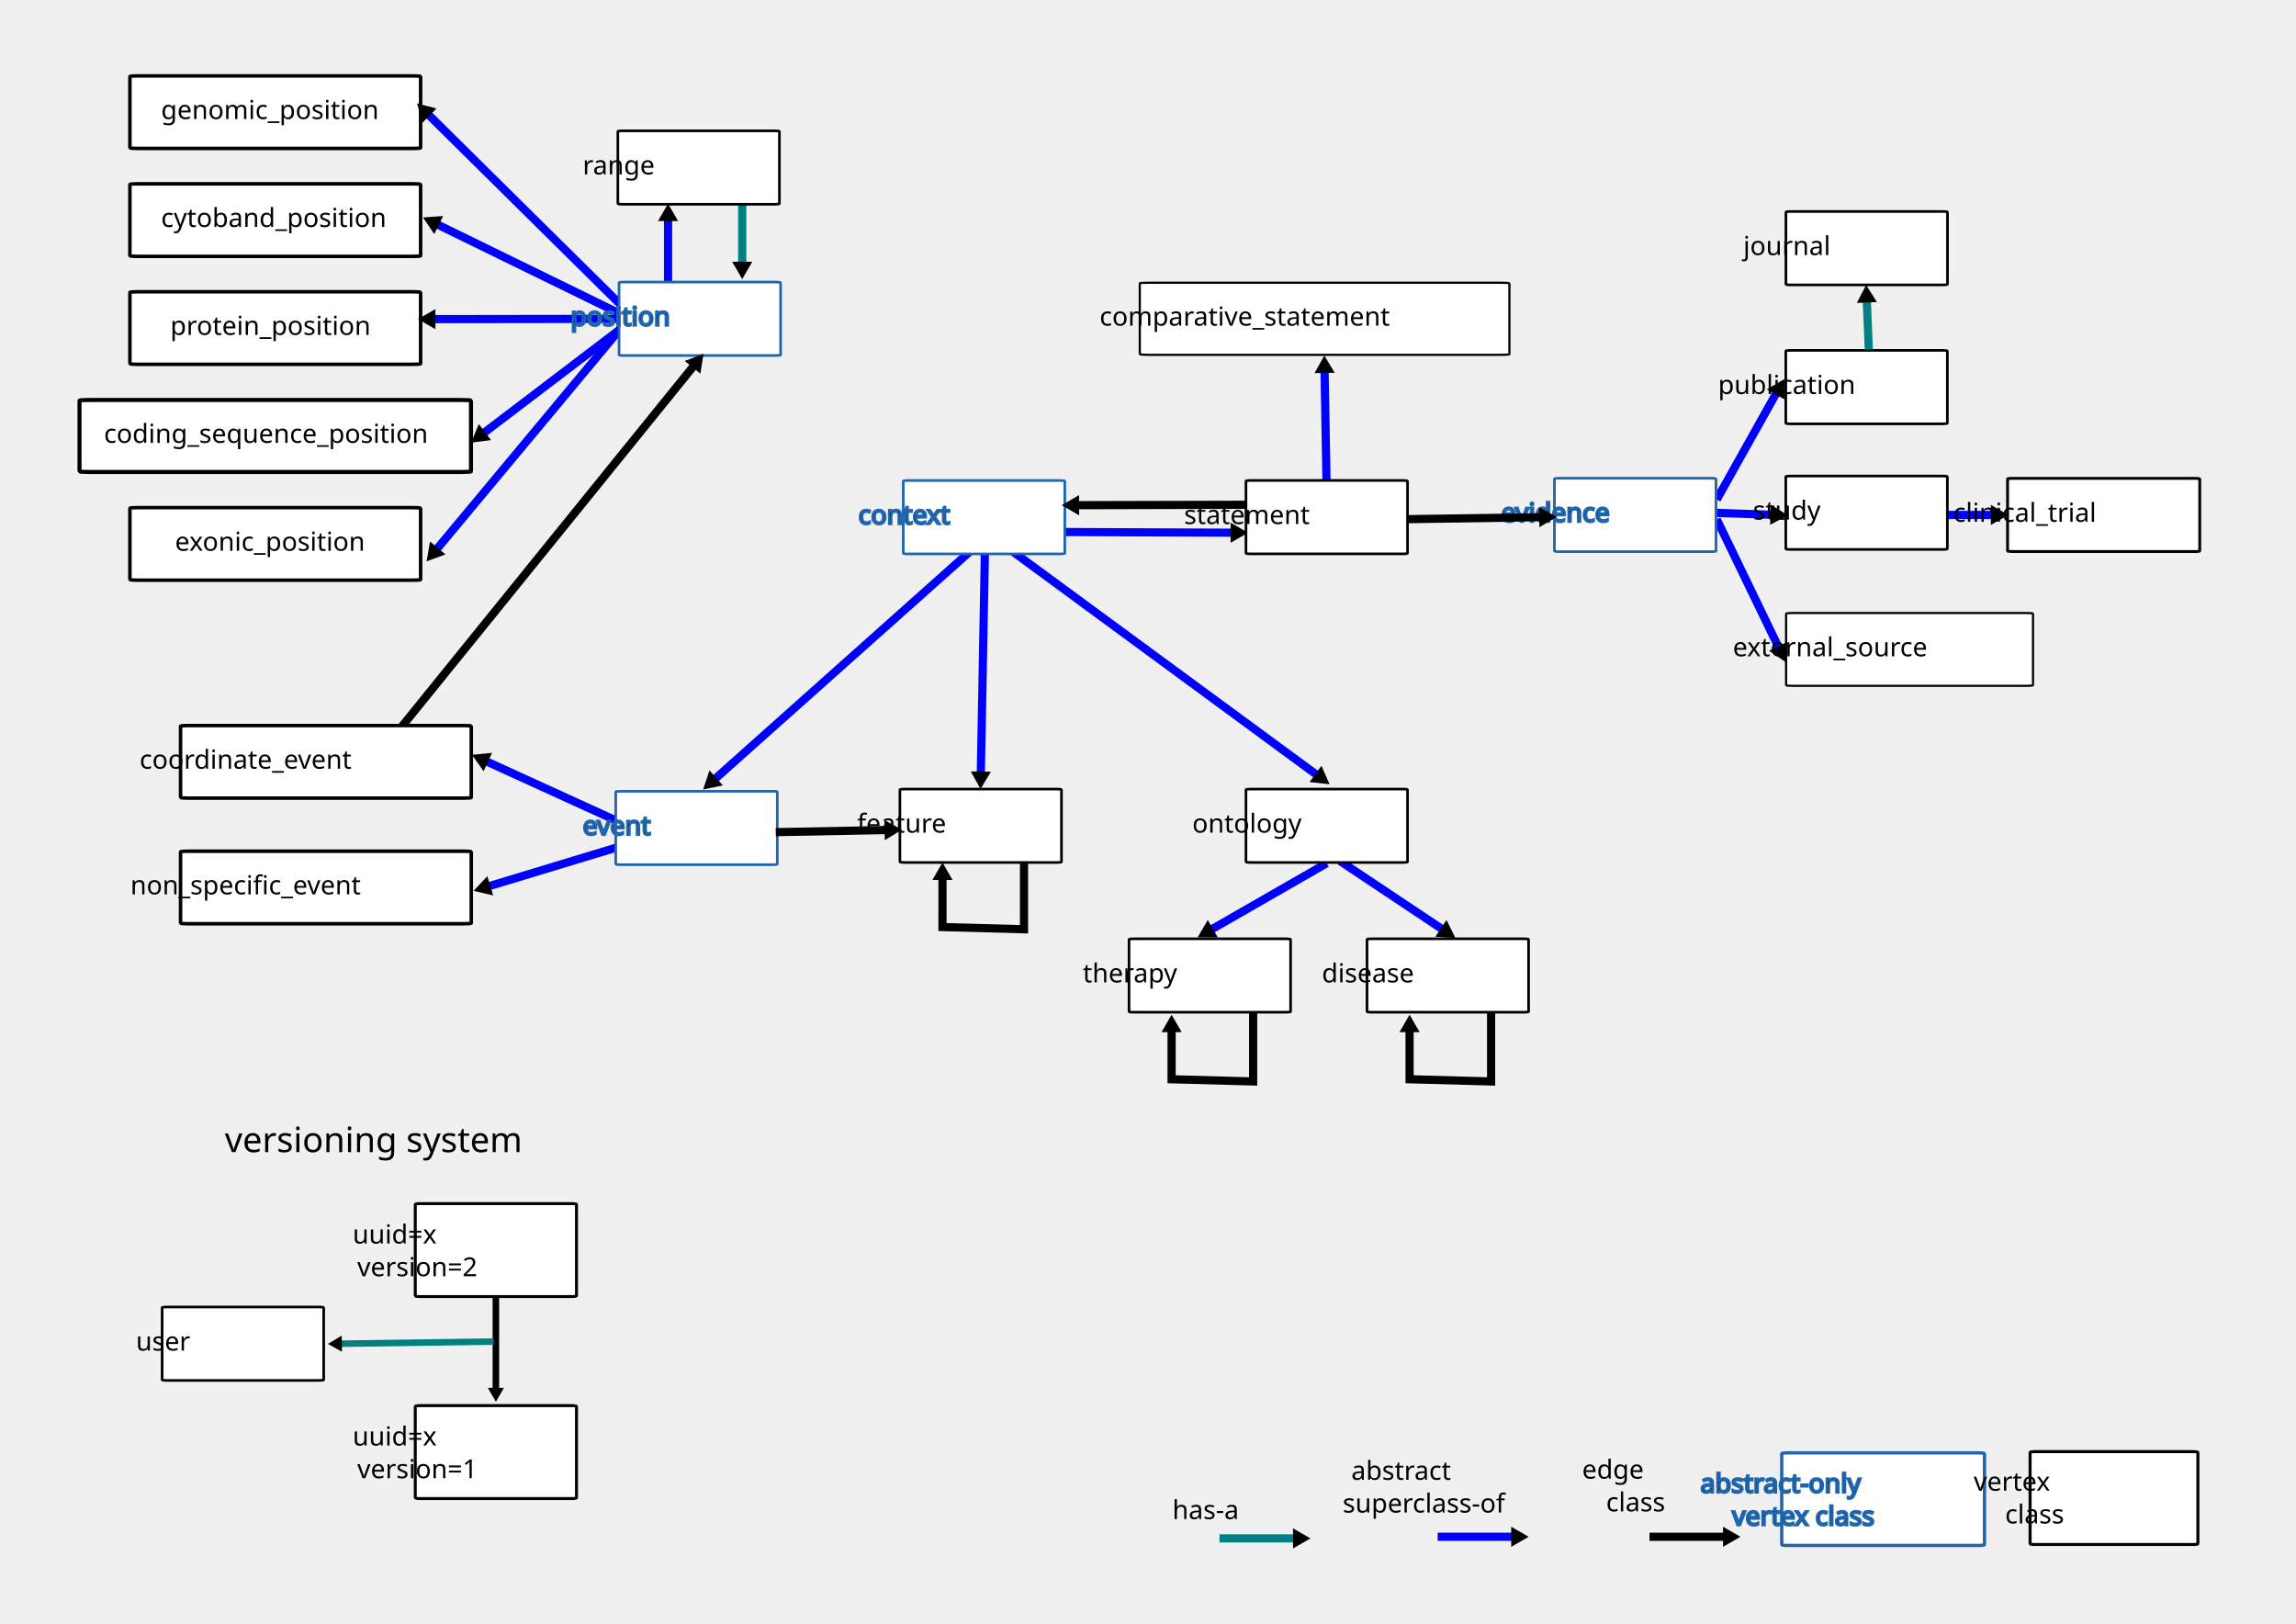
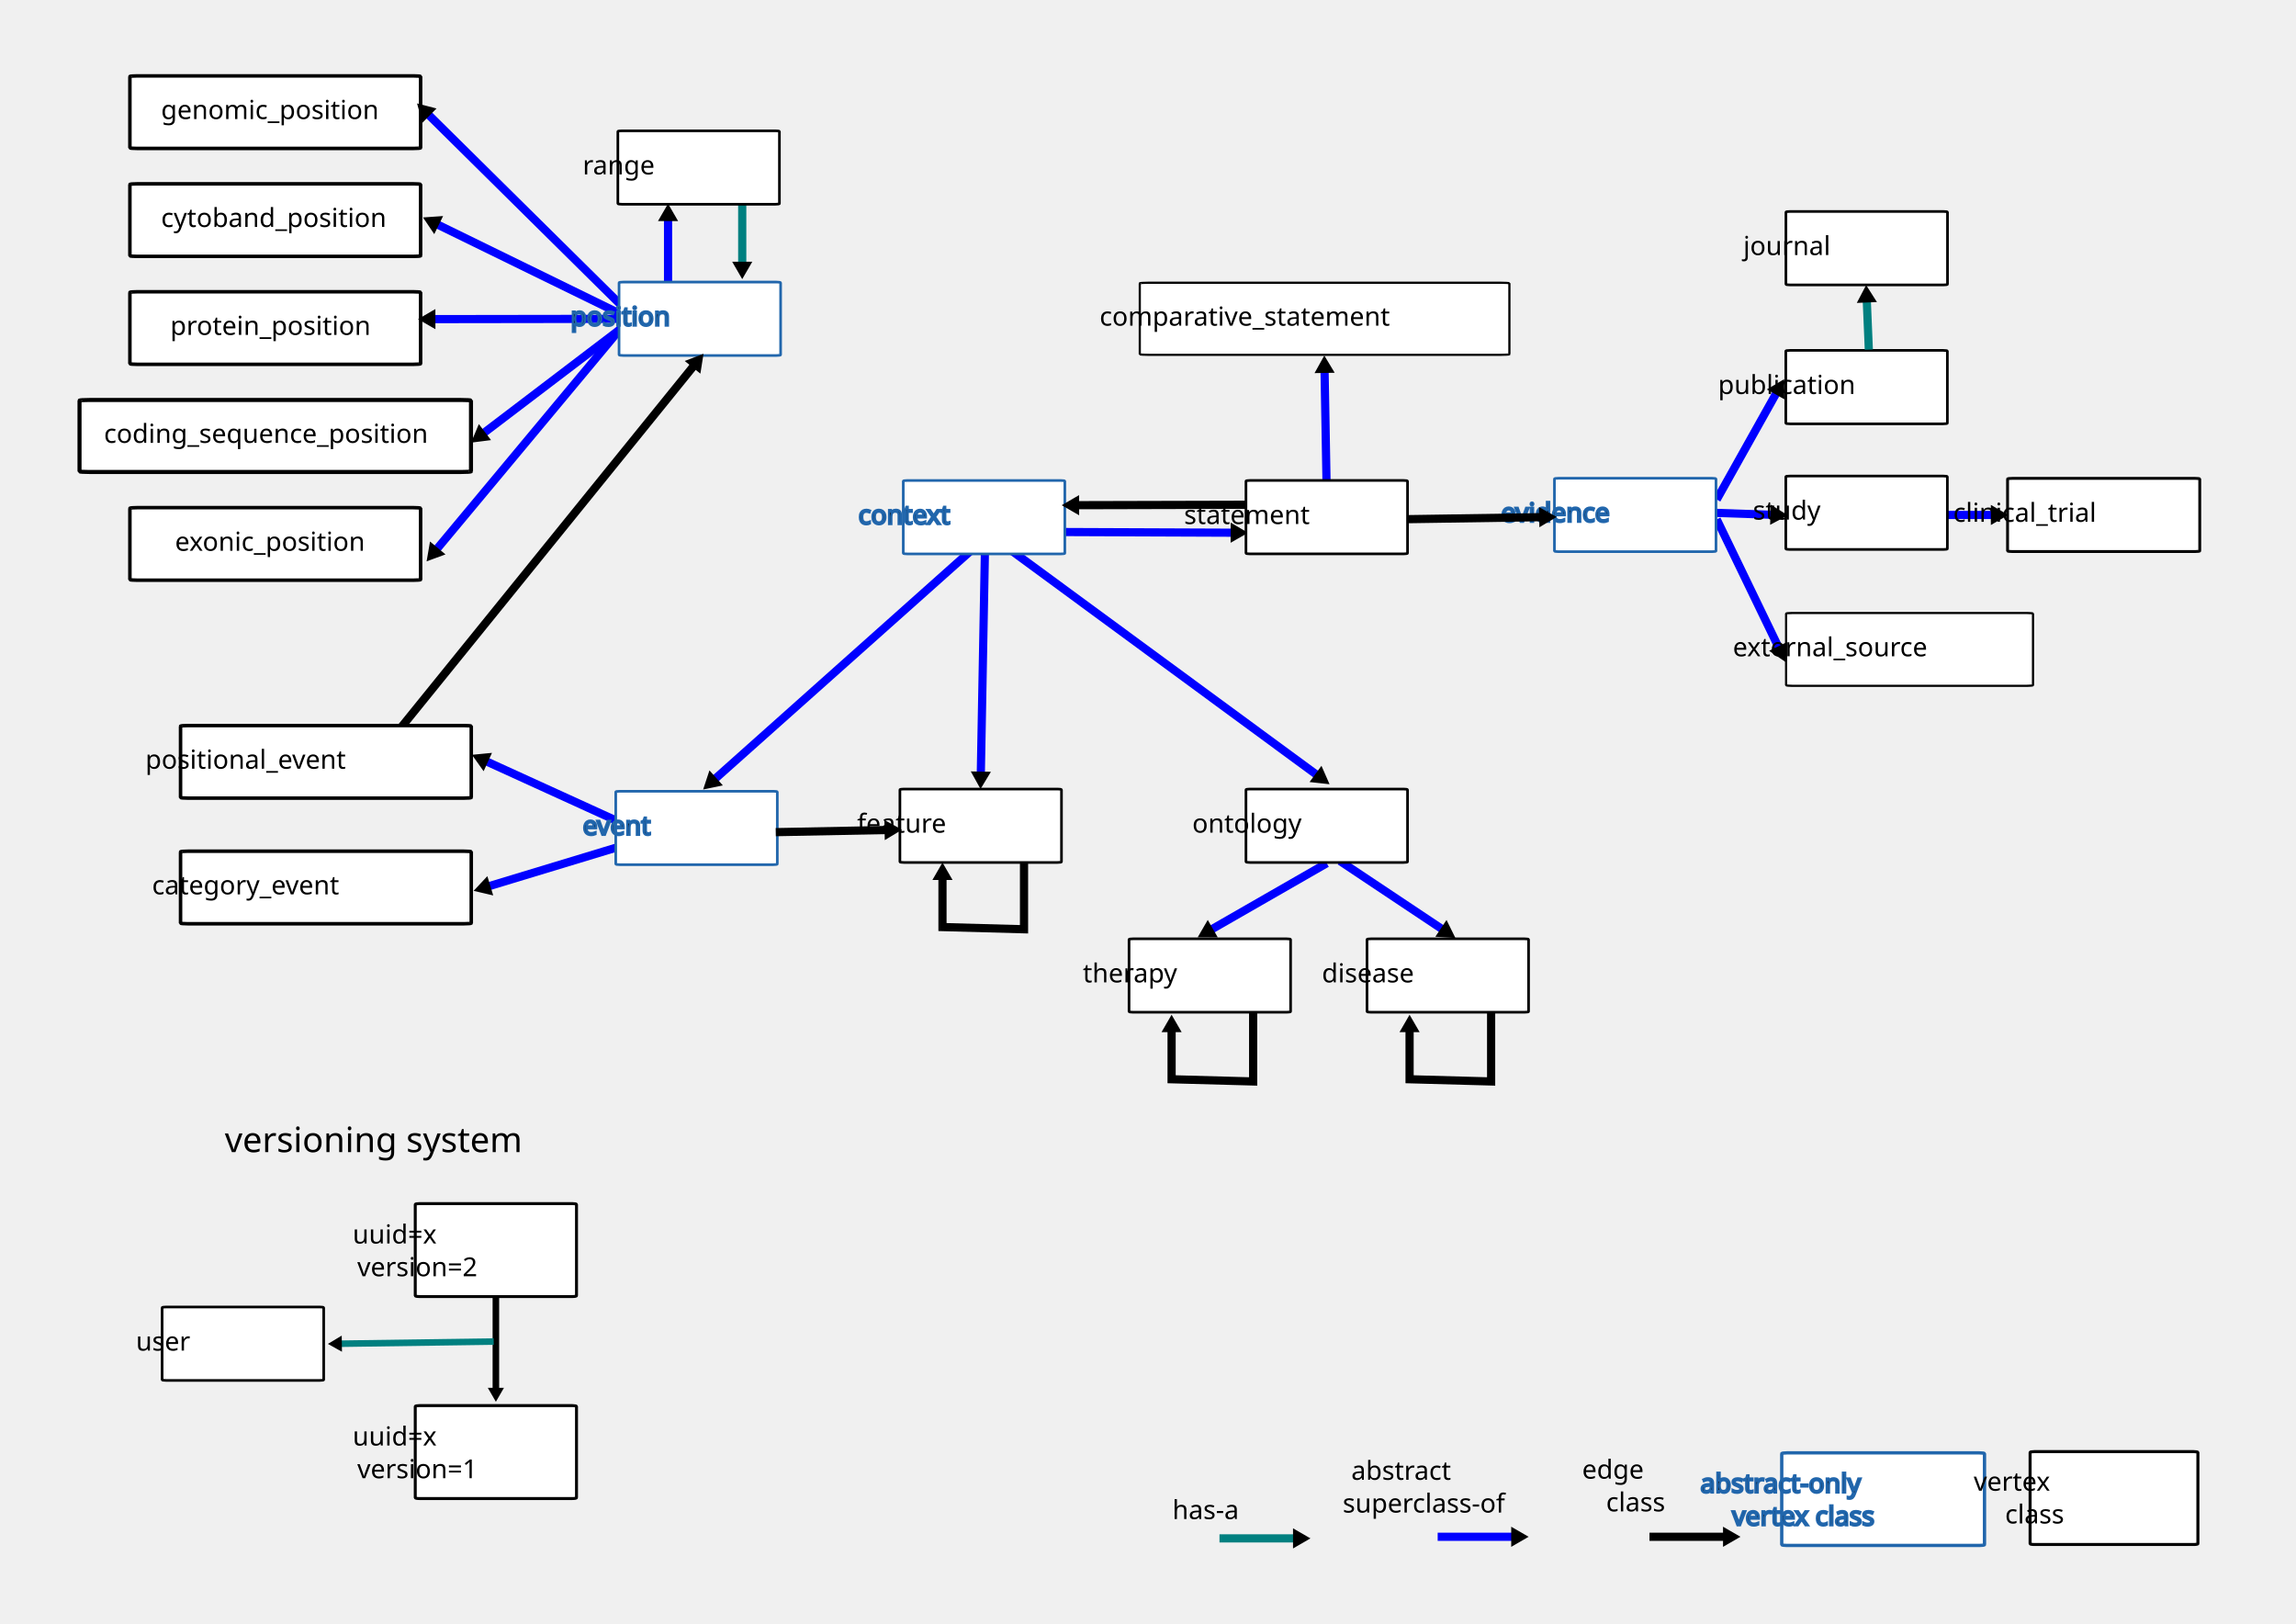
<svg xmlns="http://www.w3.org/2000/svg" width="1052.362" height="744.094" id="svg2" version="1.1">
  <defs id="defs4">
    <marker orient="auto" refY="0.0" refX="0.0" id="TriangleOutS" style="overflow:visible">
      <path id="path3941" d="M 5.77,0.0 L -2.88,5.0 L -2.88,-5.0 L 5.77,0.0 z " style="fill-rule:evenodd;stroke:#000000;stroke-width:1.0pt;marker-start:none" transform="scale(0.2)" />
    </marker>
    <marker orient="auto" refY="0.0" refX="0.0" id="SemiCircleIn" style="overflow:visible">
      <path id="path3971" d="M -0.375,-0.046 C -0.375,2.714 1.865,4.954 4.625,4.954 L 4.625,-5.046 C 1.865,-5.046 -0.375,-2.806 -0.375,-0.046 z " style="fill-rule:evenodd;stroke:#000000;stroke-width:1.0pt;marker-start:none;marker-end:none" transform="scale(0.6)" />
    </marker>
    <marker orient="auto" refY="0.0" refX="0.0" id="TriangleOutM" style="overflow:visible">
      <path id="path3938" d="M 5.77,0.0 L -2.88,5.0 L -2.88,-5.0 L 5.77,0.0 z " style="fill-rule:evenodd;stroke:#000000;stroke-width:1.0pt;marker-start:none" transform="scale(0.4)" />
    </marker>
    <marker orient="auto" refY="0.0" refX="0.0" id="Arrow1Mend" style="overflow:visible;">
      <path id="path3801" d="M 0.0,0.0 L 5.0,-5.0 L -12.5,0.0 L 5.0,5.0 L 0.0,0.0 z " style="fill-rule:evenodd;stroke:#000000;stroke-width:1.0pt;marker-start:none;" transform="scale(0.4) rotate(180) translate(10,0)" />
    </marker>
    <marker orient="auto" refY="0.0" refX="0.0" id="Arrow1Send" style="overflow:visible;">
      <path id="path3807" d="M 0.0,0.0 L 5.0,-5.0 L -12.5,0.0 L 5.0,5.0 L 0.0,0.0 z " style="fill-rule:evenodd;stroke:#000000;stroke-width:1.0pt;marker-start:none;" transform="scale(0.2) rotate(180) translate(6,0)" />
    </marker>
    <marker orient="auto" refY="0.0" refX="0.0" id="Arrow1Lend" style="overflow:visible;">
      <path id="path3795" d="M 0.0,0.0 L 5.0,-5.0 L -12.5,0.0 L 5.0,5.0 L 0.0,0.0 z " style="fill-rule:evenodd;stroke:#000000;stroke-width:1.0pt;marker-start:none;" transform="scale(0.8) rotate(180) translate(12.5,0)" />
    </marker>
    <marker orient="auto" refY="0" refX="0" id="TriangleOutS-6" style="overflow:visible">
      <path id="path3941-4" d="M 5.77,0 -2.88,5 -2.88,-5 5.77,0 z" style="fill-rule:evenodd;stroke:#000000;stroke-width:1pt;marker-start:none" transform="scale(0.2,0.2)" />
    </marker>
    <marker orient="auto" refY="0" refX="0" id="TriangleOutS-6-0" style="overflow:visible">
      <path id="path3941-4-9" d="M 5.77,0 -2.88,5 -2.88,-5 5.77,0 z" style="fill-rule:evenodd;stroke:#000000;stroke-width:1pt;marker-start:none" transform="scale(0.2,0.2)" />
    </marker>
    <marker orient="auto" refY="0" refX="0" id="TriangleOutS-6-4" style="overflow:visible">
      <path id="path3941-4-2" d="M 5.77,0 -2.88,5 -2.88,-5 5.77,0 z" style="fill-rule:evenodd;stroke:#000000;stroke-width:1pt;marker-start:none" transform="scale(0.2,0.2)" />
    </marker>
    <marker orient="auto" refY="0" refX="0" id="TriangleOutS-5" style="overflow:visible">
      <path id="path3941-9" d="M 5.77,0 -2.88,5 -2.88,-5 5.77,0 z" style="fill-rule:evenodd;stroke:#000000;stroke-width:1pt;marker-start:none" transform="scale(0.2,0.2)" />
    </marker>
    <marker orient="auto" refY="0" refX="0" id="marker9610" style="overflow:visible">
      <path id="path9612" d="M 5.77,0 -2.88,5 -2.88,-5 5.77,0 z" style="fill-rule:evenodd;stroke:#000000;stroke-width:1pt;marker-start:none" transform="scale(0.2,0.2)" />
    </marker>
    <marker orient="auto" refY="0" refX="0" id="TriangleOutS-1" style="overflow:visible">
      <path id="path3941-3" d="M 5.77,0 -2.88,5 -2.88,-5 5.77,0 z" style="fill-rule:evenodd;stroke:#000000;stroke-width:1pt;marker-start:none" transform="scale(0.2,0.2)" />
    </marker>
  </defs>
  <g id="layer1" transform="translate(0,-308.2677)">
    <path style="fill:none;stroke:#000000;stroke-width:3.75;stroke-linecap:butt;stroke-linejoin:miter;stroke-miterlimit:4;stroke-opacity:1;stroke-dasharray:none;marker-end:url(#TriangleOutS-6)" d="M 574.373,765.479 574.373,803.865 536.997,802.855 536.997,778.611" id="path8508-5" />
    <path style="fill:none;stroke:#000000;stroke-width:3.75;stroke-linecap:butt;stroke-linejoin:miter;stroke-miterlimit:4;stroke-opacity:1;stroke-dasharray:none;marker-end:url(#TriangleOutS-6)" d="M 683.449,765.479 683.449,803.865 646.073,802.855 646.073,778.611" id="path8508-5-7" />
    <path style="fill:none;stroke:#000000;stroke-width:3.75;stroke-linecap:butt;stroke-linejoin:miter;stroke-miterlimit:4;stroke-opacity:1;stroke-dasharray:none;marker-end:url(#TriangleOutS-6)" d="M 469.357,695.738 469.357,734.124 431.982,733.113 431.982,708.87" id="path8508" />
    <path style="fill:none;stroke:#0000ff;stroke-width:3.75;stroke-linecap:butt;stroke-linejoin:miter;stroke-miterlimit:4;stroke-opacity:1;stroke-dasharray:none;marker-end:url(#TriangleOutS)" d="M 284.97,452.438 198.674,410.256" id="path3750" />
    <path style="fill:none;stroke:#0000ff;stroke-width:3.75;stroke-linecap:butt;stroke-linejoin:miter;stroke-miterlimit:4;stroke-opacity:1;stroke-dasharray:none;marker-end:url(#TriangleOutS)" d="M 291.873,453.342 220.152,507.89" id="path3752" />
    <path style="fill:none;stroke:#0000ff;stroke-width:3.75;stroke-linecap:butt;stroke-linejoin:miter;stroke-miterlimit:4;stroke-opacity:1;stroke-dasharray:none;marker-end:url(#TriangleOutS)" d="M 289.853,452.332 198.939,561.428" id="path3754" />
    <g id="g3622" transform="translate(14.01959,-26.26383)">
      <rect ry="0.285" rx="3.342" y="369.309" x="45.518" height="33.25" width="133.25" id="rect2816" style="fill:#ffffff;fill-opacity:1;stroke:#000000;stroke-width:1.608;stroke-linejoin:round;stroke-miterlimit:4;stroke-opacity:1;stroke-dasharray:none;stroke-dashoffset:0" />
      <text id="text3590" y="389.077" x="59.804" style="font-size:40px;font-style:normal;font-weight:normal;fill:#000000;fill-opacity:1;stroke:none;font-family:sans;-inkscape-font-specification:sans" xml:space="preserve">
        <tspan style="font-size:12px" y="389.077" x="59.804" id="tspan3592">genomic_position</tspan>
      </text>
    </g>
    <g transform="translate(14.01959,23.2004)" id="g3622-2">
      <rect ry="0.285" rx="3.342" y="369.309" x="45.518" height="33.25" width="133.25" id="rect2816-7" style="fill:#ffffff;fill-opacity:1;stroke:#000000;stroke-width:1.608;stroke-linejoin:round;stroke-miterlimit:4;stroke-opacity:1;stroke-dasharray:none;stroke-dashoffset:0" />
      <text id="text3590-4" y="389.077" x="59.804" style="font-size:40px;font-style:normal;font-weight:normal;fill:#000000;fill-opacity:1;stroke:none;font-family:sans;-inkscape-font-specification:sans" xml:space="preserve">
        <tspan style="font-size:12px" y="389.077" x="59.804" id="tspan3592-4">cytoband_position</tspan>
      </text>
    </g>
    <g transform="translate(14.01959,72.66463)" id="g3622-2-7">
      <rect ry="0.285" rx="3.342" y="369.309" x="45.518" height="33.25" width="133.25" id="rect2816-7-2" style="fill:#ffffff;fill-opacity:1;stroke:#000000;stroke-width:1.608;stroke-linejoin:round;stroke-miterlimit:4;stroke-opacity:1;stroke-dasharray:none;stroke-dashoffset:0" />
      <text id="text3590-4-9" y="389.077" x="64.02" style="font-size:40px;font-style:normal;font-weight:normal;fill:#000000;fill-opacity:1;stroke:none;font-family:sans;-inkscape-font-specification:sans" xml:space="preserve">
        <tspan style="font-size:12px" y="389.077" x="64.02" id="tspan3592-4-3">protein_position</tspan>
      </text>
    </g>
    <g transform="translate(-9.194702,122.1289)" id="g3622-2-0">
      <rect ry="0.283" rx="4.5" y="369.434" x="45.644" height="32.999" width="179.427" id="rect2816-7-5" style="fill:#ffffff;fill-opacity:1;stroke:#000000;stroke-width:1.858;stroke-linejoin:round;stroke-miterlimit:4;stroke-opacity:1;stroke-dasharray:none;stroke-dashoffset:0" />
      <text id="text3590-4-3" y="389.077" x="56.839" style="font-size:40px;font-style:normal;font-weight:normal;fill:#000000;fill-opacity:1;stroke:none;font-family:sans;-inkscape-font-specification:sans" xml:space="preserve">
        <tspan style="font-size:12px" y="389.077" x="56.839" id="tspan3592-4-8">coding_sequence_position</tspan>
      </text>
    </g>
    <g transform="translate(14.01959,171.5932)" id="g3622-2-5">
      <rect ry="0.285" rx="3.342" y="369.309" x="45.518" height="33.25" width="133.25" id="rect2816-7-1" style="fill:#ffffff;fill-opacity:1;stroke:#000000;stroke-width:1.608;stroke-linejoin:round;stroke-miterlimit:4;stroke-opacity:1;stroke-dasharray:none;stroke-dashoffset:0" />
      <text id="text3590-4-5" y="389.077" x="66.191" style="font-size:40px;font-style:normal;font-weight:normal;fill:#000000;fill-opacity:1;stroke:none;font-family:sans;-inkscape-font-specification:sans" xml:space="preserve">
        <tspan style="font-size:12px" y="389.077" x="66.191" id="tspan3592-4-5">exonic_position</tspan>
      </text>
    </g>
    <path style="fill:none;stroke:#0000ff;stroke-width:3.75;stroke-linecap:butt;stroke-linejoin:miter;stroke-miterlimit:4;stroke-opacity:1;stroke-dasharray:none;marker-end:url(#TriangleOutS)" d="M 288.022,454.383 C 196.907,454.515 196.907,454.515 196.907,454.515" id="path5169" />
    <path style="fill:none;stroke:#0000ff;stroke-width:3.75;stroke-linecap:butt;stroke-linejoin:miter;stroke-miterlimit:4;stroke-opacity:1;stroke-dasharray:none;marker-end:url(#TriangleOutS)" d="M 284.843,448.291 C 194.939,359.398 194.939,359.398 194.939,359.398" id="path5171" />
    <path style="fill:none;stroke:#0000ff;stroke-width:3.75;stroke-linecap:butt;stroke-linejoin:miter;stroke-miterlimit:4;stroke-opacity:1;stroke-dasharray:none;marker-end:url(#TriangleOutS)" d="M 306.198,443.29 306.198,406.924" id="path5947" />
    <path style="fill:#000000;stroke:#008080;stroke-width:3.75;stroke-linecap:butt;stroke-linejoin:miter;stroke-miterlimit:4;stroke-opacity:1;stroke-dasharray:none;marker-end:url(#TriangleOutS)" d="M 340.198,394.494 340.198,430.86" id="path5947-3" />
    <g id="g3622-7-7" transform="translate(237.875,-0.89134)">
      <rect ry="0.289" rx="1.857" y="369.108" x="45.317" height="33.651" width="74.052" id="rect2816-0-2" style="fill:#ffffff;fill-opacity:1;stroke:#000000;stroke-width:1.206;stroke-linejoin:round;stroke-miterlimit:4;stroke-opacity:1;stroke-dasharray:none;stroke-dashoffset:0" />
      <text id="text3590-6-3" y="389.077" x="82.106" style="font-size:40px;font-style:normal;font-weight:normal;fill:#000000;fill-opacity:1;stroke:none;font-family:sans;-inkscape-font-specification:sans" xml:space="preserve">
        <tspan style="font-size:12px;text-align:center;text-anchor:middle" y="389.077" x="82.106" id="tspan3592-5-5">range</tspan>
      </text>
    </g>
    <g id="g3622-7" transform="translate(238.4207,68.41828)" style="stroke:#2166ac">
      <rect ry="0.289" rx="1.857" y="369.108" x="45.317" height="33.651" width="74.052" id="rect2816-0" style="fill:#ffffff;fill-opacity:1;stroke:#2166ac;stroke-width:1.206;stroke-linejoin:round;stroke-miterlimit:4;stroke-opacity:1;stroke-dasharray:none;stroke-dashoffset:0" />
      <text id="text3590-6" y="389.077" x="82.314" style="font-size:40px;font-style:normal;font-weight:normal;fill:#000000;fill-opacity:1;stroke:#2166ac;font-family:sans;-inkscape-font-specification:sans" xml:space="preserve">
        <tspan style="font-size:12px;text-align:center;text-anchor:middle;stroke:#2166ac" y="389.077" x="82.314" id="tspan3592-5">position</tspan>
      </text>
    </g>
    <g id="g3622-7-9" transform="translate(367.1542,300.7534)">
      <rect ry="0.289" rx="1.857" y="369.108" x="45.317" height="33.651" width="74.052" id="rect2816-0-6" style="fill:#ffffff;fill-opacity:1;stroke:#000000;stroke-width:1.206;stroke-linejoin:round;stroke-miterlimit:4;stroke-opacity:1;stroke-dasharray:none;stroke-dashoffset:0" />
      <text id="text3590-6-9" y="389.077" x="82.513" style="font-size:40px;font-style:normal;font-weight:normal;fill:#000000;fill-opacity:1;stroke:none;font-family:sans;-inkscape-font-specification:sans" xml:space="preserve">
        <tspan style="font-size:12px;text-align:center;text-anchor:middle" y="389.077" x="82.513" id="tspan3592-5-2">feature</tspan>
      </text>
    </g>
    <g id="g3622-7-9-6-1" transform="translate(28.99677,538.1149)">
      <rect ry="0.289" rx="1.857" y="369.108" x="45.317" height="33.651" width="74.052" id="rect2816-0-6-8-4" style="fill:#ffffff;fill-opacity:1;stroke:#000000;stroke-width:1.206;stroke-linejoin:round;stroke-miterlimit:4;stroke-opacity:1;stroke-dasharray:none;stroke-dashoffset:0" />
      <text id="text3590-6-9-5-6" y="389.077" x="82.159" style="font-size:40px;font-style:normal;font-weight:normal;fill:#000000;fill-opacity:1;stroke:none;font-family:sans;-inkscape-font-specification:sans" xml:space="preserve">
        <tspan style="font-size:12px;text-align:center;text-anchor:middle" y="389.077" x="82.159" id="tspan3592-5-2-6-2">user</tspan>
      </text>
    </g>
    <g id="g3622-7-9-6-1-5-3-1" transform="translate(581.2457,369.3828)">
      <rect ry="0.289" rx="1.857" y="369.108" x="45.317" height="33.651" width="74.052" id="rect2816-0-6-8-4-2-0-8" style="fill:#ffffff;fill-opacity:1;stroke:#000000;stroke-width:1.206;stroke-linejoin:round;stroke-miterlimit:4;stroke-opacity:1;stroke-dasharray:none;stroke-dashoffset:0" />
      <text id="text3590-6-9-5-6-0-3-4" y="389.077" x="82.159" style="font-size:40px;font-style:normal;font-weight:normal;fill:#000000;fill-opacity:1;stroke:none;font-family:sans;-inkscape-font-specification:sans" xml:space="preserve">
        <tspan style="font-size:12px;text-align:center;text-anchor:middle" y="389.077" x="82.159" id="tspan3592-5-2-6-2-7-7-7">disease</tspan>
      </text>
    </g>
    <g id="g3622-7-9-6-1-5-3-3" transform="translate(472.1695,369.3828)">
      <rect ry="0.289" rx="1.857" y="369.108" x="45.317" height="33.651" width="74.052" id="rect2816-0-6-8-4-2-0-3" style="fill:#ffffff;fill-opacity:1;stroke:#000000;stroke-width:1.206;stroke-linejoin:round;stroke-miterlimit:4;stroke-opacity:1;stroke-dasharray:none;stroke-dashoffset:0" />
      <text id="text3590-6-9-5-6-0-3-8" y="389.077" x="82.159" style="font-size:40px;font-style:normal;font-weight:normal;fill:#000000;fill-opacity:1;stroke:none;font-family:sans;-inkscape-font-specification:sans" xml:space="preserve">
        <tspan style="font-size:12px;text-align:center;text-anchor:middle" y="389.077" x="82.159" id="tspan3592-5-2-6-2-7-7-71">therapy</tspan>
      </text>
    </g>
    <g id="g3622-7-9-6-1-5-4-6" transform="translate(520.2126,68.41829)">
      <rect ry="0.284" rx="4.249" y="369.409" x="2.199" height="33.05" width="169.415" id="rect2816-0-6-8-4-2-7-8" style="fill:#ffffff;fill-opacity:1;stroke:#000000;stroke-width:1;stroke-linejoin:round;stroke-miterlimit:4;stroke-opacity:1;stroke-dasharray:none;stroke-dashoffset:0" />
      <text id="text3590-6-9-5-6-0-9-0" y="389.077" x="86.722" style="font-size:40px;font-style:normal;font-weight:normal;fill:#000000;fill-opacity:1;stroke:none;font-family:sans;-inkscape-font-specification:sans" xml:space="preserve">
        <tspan style="font-size:12px;text-align:center;text-anchor:middle" y="389.077" x="86.722" id="tspan3592-5-2-6-2-7-8-1">comparative_statement</tspan>
      </text>
    </g>
    <path style="fill:none;stroke:#0000ff;stroke-width:3.75;stroke-linecap:butt;stroke-linejoin:miter;stroke-miterlimit:4;stroke-opacity:1;stroke-dasharray:none;marker-end:url(#TriangleOutS-6)" d="M 784.848,543.245 814.142,544.255" id="path6603" />
    <path style="fill:none;stroke:#0000ff;stroke-width:3.75;stroke-linecap:butt;stroke-linejoin:miter;stroke-miterlimit:4;stroke-opacity:1;stroke-dasharray:none;marker-end:url(#TriangleOutS-6)" d="M 786.868,537.184 815.153,486.677" id="path6605" />
    <path style="fill:none;stroke:#0000ff;stroke-width:3.75;stroke-linecap:butt;stroke-linejoin:miter;stroke-miterlimit:4;stroke-opacity:1;stroke-dasharray:none;marker-end:url(#TriangleOutS-6)" d="M 786.868,546.276 816.163,606.885" id="path6607" />
    <path style="fill:none;stroke:#0000ff;stroke-width:3.75;stroke-linecap:butt;stroke-linejoin:miter;stroke-miterlimit:4;stroke-opacity:1;stroke-dasharray:none;marker-end:url(#TriangleOutS-6)" d="M 889.904,544.255 915.158,544.255" id="path6609" />
    <g id="g3622-7-9-6-1-5-4-8-8" transform="translate(773.1949,99.73302)">
      <rect ry="0.289" rx="1.857" y="369.108" x="45.317" height="33.651" width="74.052" id="rect2816-0-6-8-4-2-7-4-3" style="fill:#ffffff;fill-opacity:1;stroke:#000000;stroke-width:1.206;stroke-linejoin:round;stroke-miterlimit:4;stroke-opacity:1;stroke-dasharray:none;stroke-dashoffset:0" />
      <text id="text3590-6-9-5-6-0-9-6-5" y="389.077" x="82.159" style="font-size:40px;font-style:normal;font-weight:normal;fill:#000000;fill-opacity:1;stroke:none;font-family:sans;-inkscape-font-specification:sans" xml:space="preserve">
        <tspan style="font-size:12px;text-align:center;text-anchor:middle" y="389.077" x="82.159" id="tspan3592-5-2-6-2-7-8-9-0">publication</tspan>
      </text>
    </g>
    <g id="g3622-7-9-6-1-5-4-8-8-6" transform="translate(773.1949,157.3117)">
      <rect ry="0.289" rx="1.857" y="369.108" x="45.317" height="33.651" width="74.052" id="rect2816-0-6-8-4-2-7-4-3-0" style="fill:#ffffff;fill-opacity:1;stroke:#000000;stroke-width:1.206;stroke-linejoin:round;stroke-miterlimit:4;stroke-opacity:1;stroke-dasharray:none;stroke-dashoffset:0" />
      <text id="text3590-6-9-5-6-0-9-6-5-4" y="389.077" x="82.159" style="font-size:40px;font-style:normal;font-weight:normal;fill:#000000;fill-opacity:1;stroke:none;font-family:sans;-inkscape-font-specification:sans" xml:space="preserve">
        <tspan style="font-size:12px;text-align:center;text-anchor:middle" y="389.077" x="82.159" id="tspan3592-5-2-6-2-7-8-9-0-3">study</tspan>
      </text>
    </g>
    <g id="g3622-7-9-6-1-5-4-8-8-8" transform="translate(882.2711,158.3219)">
      <rect ry="0.288" rx="2.209" y="369.161" x="37.887" height="33.544" width="88.087" id="rect2816-0-6-8-4-2-7-4-3-8" style="fill:#ffffff;fill-opacity:1;stroke:#000000;stroke-width:1.313;stroke-linejoin:round;stroke-miterlimit:4;stroke-opacity:1;stroke-dasharray:none;stroke-dashoffset:0" />
      <text id="text3590-6-9-5-6-0-9-6-5-8" y="389.077" x="82.159" style="font-size:40px;font-style:normal;font-weight:normal;fill:#000000;fill-opacity:1;stroke:none;font-family:sans;-inkscape-font-specification:sans" xml:space="preserve">
        <tspan style="font-size:12px;text-align:center;text-anchor:middle" y="389.077" x="82.159" id="tspan3592-5-2-6-2-7-8-9-0-1">clinical_trial</tspan>
      </text>
    </g>
    <g id="g3622-7-9-6-1-5-4-8-8-4" transform="translate(773.1949,219.9412)">
      <rect ry="0.286" rx="2.838" y="369.247" x="45.456" height="33.373" width="113.17" id="rect2816-0-6-8-4-2-7-4-3-2" style="fill:#ffffff;fill-opacity:1;stroke:#000000;stroke-width:1;stroke-linejoin:round;stroke-miterlimit:4;stroke-opacity:1;stroke-dasharray:none;stroke-dashoffset:0" />
      <text id="text3590-6-9-5-6-0-9-6-5-7" y="389.077" x="102.018" style="font-size:40px;font-style:normal;font-weight:normal;fill:#000000;fill-opacity:1;stroke:none;font-family:sans;-inkscape-font-specification:sans" xml:space="preserve">
        <tspan style="font-size:12px;text-align:center;text-anchor:middle" y="389.077" x="102.018" id="tspan3592-5-2-6-2-7-8-9-0-6">external_source</tspan>
      </text>
    </g>
    <g id="g3622-7-9-6-1-5-4-8" transform="translate(667.1492,158.3219)" style="stroke:#2166ac">
      <rect ry="0.289" rx="1.857" y="369.108" x="45.317" height="33.651" width="74.052" id="rect2816-0-6-8-4-2-7-4" style="fill:#ffffff;fill-opacity:1;stroke:#2166ac;stroke-width:1.206;stroke-linejoin:round;stroke-miterlimit:4;stroke-opacity:1;stroke-dasharray:none;stroke-dashoffset:0" />
      <text id="text3590-6-9-5-6-0-9-6" y="389.077" x="82.159" style="font-size:40px;font-style:normal;font-weight:normal;fill:#000000;fill-opacity:1;stroke:#2166ac;font-family:sans;-inkscape-font-specification:sans" xml:space="preserve">
        <tspan style="font-size:12px;text-align:center;text-anchor:middle;stroke:#2166ac" y="389.077" x="82.159" id="tspan3592-5-2-6-2-7-8-9">evidence</tspan>
      </text>
    </g>
    <path style="fill:none;stroke:#0000ff;stroke-width:3.75;stroke-linecap:butt;stroke-linejoin:miter;stroke-miterlimit:4;stroke-opacity:1;stroke-dasharray:none;marker-end:url(#TriangleOutS-6)" d="M 484.875,552.069 566.721,552.398" id="path7019" />
    <g id="g3622-7-9-6-7" transform="translate(66.81951,329.0377)">
      <rect ry="0.285" rx="3.342" y="369.309" x="15.932" height="33.25" width="133.25" id="rect2816-0-6-8-3" style="fill:#ffffff;fill-opacity:1;stroke:#000000;stroke-width:1.608;stroke-linejoin:round;stroke-miterlimit:4;stroke-opacity:1;stroke-dasharray:none;stroke-dashoffset:0" />
      <text id="text3590-6-9-5-4" y="389.077" x="82.159" style="font-size:40px;font-style:normal;font-weight:normal;fill:#000000;fill-opacity:1;stroke:none;font-family:sans;-inkscape-font-specification:sans" xml:space="preserve">
-         <tspan style="font-size:12px;text-align:center;text-anchor:middle" y="389.077" x="82.159" id="tspan3592-5-2-6-3">non_specific_event</tspan>
+         <tspan style="font-size:12px;text-align:center;text-anchor:middle" y="389.077" x="82.159" id="tspan3592-5-2-6-3">category_event</tspan>
      </text>
    </g>
    <path style="fill:#0000ff;stroke:#0000ff;stroke-width:3.75;stroke-linecap:butt;stroke-linejoin:miter;stroke-miterlimit:4;stroke-opacity:1;stroke-dasharray:none;marker-start:none;marker-end:url(#TriangleOutS-6)" d="M 289.853,687.697 221.162,656.382" id="path7279" />
    <path style="fill:#0000ff;stroke:#0000ff;stroke-width:3.75;stroke-linecap:butt;stroke-linejoin:miter;stroke-miterlimit:4;stroke-opacity:1;stroke-dasharray:none;marker-start:none;marker-end:url(#TriangleOutS-6)" d="M 288.843,694.768 222.173,714.971" id="path7281" />
    <path style="fill:none;stroke:#000000;stroke-width:3.75;stroke-linecap:butt;stroke-linejoin:miter;stroke-miterlimit:4;stroke-opacity:1;stroke-dasharray:none;marker-start:none;marker-end:url(#TriangleOutS-6)" d="M 181.726,644.24 319.107,474.535" id="path7283" />
    <g id="g3622-7-9-6-7-3" transform="translate(66.81951,271.459)">
      <rect ry="0.285" rx="3.342" y="369.309" x="15.932" height="33.25" width="133.25" id="rect2816-0-6-8-3-3" style="fill:#ffffff;fill-opacity:1;stroke:#000000;stroke-width:1.608;stroke-linejoin:round;stroke-miterlimit:4;stroke-opacity:1;stroke-dasharray:none;stroke-dashoffset:0" />
      <text id="text3590-6-9-5-4-8" y="389.077" x="82.159" style="font-size:40px;font-style:normal;font-weight:normal;fill:#000000;fill-opacity:1;stroke:none;font-family:sans;-inkscape-font-specification:sans" xml:space="preserve">
-         <tspan style="font-size:12px;text-align:center;text-anchor:middle" y="389.077" x="82.159" id="tspan3592-5-2-6-3-9">coordinate_event</tspan>
+         <tspan style="font-size:12px;text-align:center;text-anchor:middle" y="389.077" x="82.159" id="tspan3592-5-2-6-3-9">positional_event</tspan>
      </text>
    </g>
    <g id="g3622-7-9-6" transform="translate(236.9055,301.7635)" style="stroke:#2166ac">
      <rect ry="0.289" rx="1.857" y="369.108" x="45.317" height="33.651" width="74.052" id="rect2816-0-6-8" style="fill:#ffffff;fill-opacity:1;stroke:#2166ac;stroke-width:1.206;stroke-linejoin:round;stroke-miterlimit:4;stroke-opacity:1;stroke-dasharray:none;stroke-dashoffset:0" />
      <text id="text3590-6-9-5" y="389.077" x="82.159" style="font-size:40px;font-style:normal;font-weight:normal;fill:#000000;fill-opacity:1;stroke:#2166ac;font-family:sans;-inkscape-font-specification:sans" xml:space="preserve">
        <tspan style="font-size:12px;text-align:center;text-anchor:middle;stroke:#2166ac" y="389.077" x="82.159" id="tspan3592-5-2-6">event</tspan>
      </text>
    </g>
    <path style="fill:none;stroke:#000000;stroke-width:3.75;stroke-linecap:butt;stroke-linejoin:miter;stroke-miterlimit:4;stroke-opacity:1;stroke-dasharray:none;marker-end:url(#TriangleOutS-6)" d="M 355.574,689.616 408.102,688.606" id="path7679" />
    <path style="fill:none;stroke:#0000ff;stroke-width:3.75;stroke-linecap:butt;stroke-linejoin:miter;stroke-miterlimit:4;stroke-opacity:1;stroke-dasharray:none;marker-end:url(#TriangleOutS-6)" d="M 447.477,558.438 326.259,666.525" id="path7900" />
    <path style="fill:none;stroke:#0000ff;stroke-width:3.75;stroke-linecap:butt;stroke-linejoin:miter;stroke-miterlimit:4;stroke-opacity:1;stroke-dasharray:none;marker-end:url(#TriangleOutS-6)" d="M 451.538,555.428 449.518,664.525" id="path7902" />
    <path style="fill:none;stroke:#0000ff;stroke-width:3.75;stroke-linecap:butt;stroke-linejoin:miter;stroke-miterlimit:4;stroke-opacity:1;stroke-dasharray:none;marker-end:url(#TriangleOutS-6)" d="M 460.65,558.438 605.102,664.504" id="path7906" />
    <path style="fill:none;stroke:#0000ff;stroke-width:3.75;stroke-linecap:butt;stroke-linejoin:miter;stroke-miterlimit:4;stroke-opacity:1;stroke-dasharray:none;marker-end:url(#TriangleOutS-6)" d="M 608.112,703.86 553.564,735.174" id="path7908" />
    <path style="fill:none;stroke:#0000ff;stroke-width:3.75;stroke-linecap:butt;stroke-linejoin:miter;stroke-opacity:1;stroke-miterlimit:4;stroke-dasharray:none;marker-end:url(#TriangleOutS-6)" d="M 614.173,394.582 662.66,426.907" id="path7910" transform="translate(0,308.2677)" />
    <g id="g3622-7-9-6-1-5-3" transform="translate(525.7685,300.7534)">
      <rect ry="0.289" rx="1.857" y="369.108" x="45.317" height="33.651" width="74.052" id="rect2816-0-6-8-4-2-0" style="fill:#ffffff;fill-opacity:1;stroke:#000000;stroke-width:1.206;stroke-linejoin:round;stroke-miterlimit:4;stroke-opacity:1;stroke-dasharray:none;stroke-dashoffset:0" />
      <text id="text3590-6-9-5-6-0-3" y="389.077" x="82.159" style="font-size:40px;font-style:normal;font-weight:normal;fill:#000000;fill-opacity:1;stroke:none;font-family:sans;-inkscape-font-specification:sans" xml:space="preserve">
        <tspan style="font-size:12px;text-align:center;text-anchor:middle" y="389.077" x="82.159" id="tspan3592-5-2-6-2-7-7">ontology</tspan>
      </text>
    </g>
    <g id="g3622-7-9-6-1-5" transform="translate(368.6898,159.3523)" style="stroke:#2166ac">
      <rect ry="0.289" rx="1.857" y="369.108" x="45.317" height="33.651" width="74.052" id="rect2816-0-6-8-4-2" style="fill:#ffffff;fill-opacity:1;stroke:#2166ac;stroke-width:1.206;stroke-linejoin:round;stroke-miterlimit:4;stroke-opacity:1;stroke-dasharray:none;stroke-dashoffset:0" />
      <text id="text3590-6-9-5-6-0" y="389.077" x="82.159" style="font-size:40px;font-style:normal;font-weight:normal;fill:#000000;fill-opacity:1;stroke:#2166ac;font-family:sans;-inkscape-font-specification:sans" xml:space="preserve">
        <tspan style="font-size:12px;text-align:center;text-anchor:middle;stroke:#2166ac" y="389.077" x="82.159" id="tspan3592-5-2-6-2-7">context</tspan>
      </text>
    </g>
    <path style="fill:none;stroke:#0000ff;stroke-width:3.75;stroke-linecap:butt;stroke-linejoin:miter;stroke-miterlimit:4;stroke-opacity:1;stroke-dasharray:none;marker-end:url(#TriangleOutS-6)" d="M 608.092,534.093 607.081,476.514" id="path8108" />
    <path style="fill:none;stroke:#000000;stroke-width:3.75;stroke-linecap:butt;stroke-linejoin:miter;stroke-miterlimit:4;stroke-opacity:1;stroke-dasharray:none;marker-end:url(#TriangleOutS-6)" d="M 640.477,546.255 708.158,545.245" id="path8308" />
    <path style="fill:none;stroke:#000000;stroke-width:3.75;stroke-linecap:butt;stroke-linejoin:miter;stroke-miterlimit:4;stroke-opacity:1;stroke-dasharray:none;marker-end:url(#TriangleOutS-6)" d="M 571.754,539.583 491.946,539.785" id="path8310" />
    <g id="g3622-7-9-6-1-5-4" transform="translate(525.7685,159.332)">
      <rect ry="0.289" rx="1.857" y="369.108" x="45.317" height="33.651" width="74.052" id="rect2816-0-6-8-4-2-7" style="fill:#ffffff;fill-opacity:1;stroke:#000000;stroke-width:1.206;stroke-linejoin:round;stroke-miterlimit:4;stroke-opacity:1;stroke-dasharray:none;stroke-dashoffset:0" />
      <text id="text3590-6-9-5-6-0-9" y="389.077" x="82.159" style="font-size:40px;font-style:normal;font-weight:normal;fill:#000000;fill-opacity:1;stroke:none;font-family:sans;-inkscape-font-specification:sans" xml:space="preserve">
        <tspan style="font-size:12px;text-align:center;text-anchor:middle" y="389.077" x="82.159" id="tspan3592-5-2-6-2-7-8">statement</tspan>
      </text>
    </g>
    <path style="fill:none;stroke:#000000;stroke-width:3;stroke-linecap:butt;stroke-linejoin:miter;stroke-miterlimit:4;stroke-opacity:1;stroke-dasharray:none;marker-end:url(#TriangleOutS-6-4)" d="M 227.284,899.931 227.284,946.398" id="path8888" />
    <g id="g3622-7-9-6-1-0" transform="matrix(1.078103,0,0,1.347297,133.4589,319.2528)">
      <text id="text3590-6-9-5-6-02" y="389.077" x="82.159" style="font-size:40px;font-style:normal;font-weight:normal;fill:#000000;fill-opacity:1;stroke:none;font-family:sans;-inkscape-font-specification:sans" xml:space="preserve">
        <tspan style="font-size:12px;text-align:center;text-anchor:middle" y="389.077" x="82.159" id="tspan3592-5-2-6-2-5" />
      </text>
    </g>
    <g id="g3622-7-9-6-1-5-4-3" transform="translate(144.941,499.7534)">
      <rect ry="0.365" rx="1.853" y="360.091" x="45.392" height="42.593" width="73.903" id="rect2816-0-6-8-4-2-7-7" style="fill:#ffffff;fill-opacity:1;stroke:#000000;stroke-width:1.355;stroke-linejoin:round;stroke-miterlimit:4;stroke-opacity:1;stroke-dasharray:none;stroke-dashoffset:0" />
      <text id="text3590-6-9-5-6-0-9-9" y="378.362" x="82.756" style="font-size:40px;font-style:normal;font-weight:normal;fill:#000000;fill-opacity:1;stroke:none;font-family:sans;-inkscape-font-specification:sans" xml:space="preserve">
        <tspan style="font-size:12px;text-align:center;text-anchor:middle" y="378.362" x="82.756" id="tspan3592-5-2-6-2-7-8-7">uuid=x</tspan>
        <tspan style="font-size:12px;text-align:center;text-anchor:middle" y="393.362" x="82.756" id="tspan9121">version=2</tspan>
      </text>
    </g>
    <g id="g3622-7-9-6-1-5-4-3-0" transform="translate(144.941,592.3245)">
      <rect ry="0.365" rx="1.853" y="360.091" x="45.392" height="42.593" width="73.903" id="rect2816-0-6-8-4-2-7-7-1" style="fill:#ffffff;fill-opacity:1;stroke:#000000;stroke-width:1.355;stroke-linejoin:round;stroke-miterlimit:4;stroke-opacity:1;stroke-dasharray:none;stroke-dashoffset:0" />
      <text id="text3590-6-9-5-6-0-9-9-9" y="378.362" x="82.756" style="font-size:40px;font-style:normal;font-weight:normal;fill:#000000;fill-opacity:1;stroke:none;font-family:sans;-inkscape-font-specification:sans" xml:space="preserve">
        <tspan style="font-size:12px;text-align:center;text-anchor:middle" y="378.362" x="82.756" id="tspan3592-5-2-6-2-7-8-7-5">uuid=x</tspan>
        <tspan style="font-size:12px;text-align:center;text-anchor:middle" y="393.362" x="82.756" id="tspan9121-0">version=1</tspan>
      </text>
    </g>
    <path style="fill:none;stroke:#008080;stroke-width:3;stroke-linecap:butt;stroke-linejoin:miter;stroke-miterlimit:4;stroke-opacity:1;stroke-dasharray:none;marker-end:url(#TriangleOutS-6-4)" d="M 226.274,923.063 154.553,924.073" id="path9157" />
    <text xml:space="preserve" style="font-size:40px;font-style:normal;font-weight:normal;fill:#000000;fill-opacity:1;stroke:none;font-family:sans;-inkscape-font-specification:sans" x="103.036" y="836.25" id="text9359">
      <tspan id="tspan9361" x="103.036" y="836.25" style="font-size:16px">versioning system</tspan>
    </text>
    <g id="g3622-7-9-6-1-5-4-8-8-7" transform="translate(773.2559,36.0731)">
      <rect ry="0.289" rx="1.857" y="369.108" x="45.317" height="33.651" width="74.052" id="rect2816-0-6-8-4-2-7-4-3-84" style="fill:#ffffff;fill-opacity:1;stroke:#000000;stroke-width:1.206;stroke-linejoin:round;stroke-miterlimit:4;stroke-opacity:1;stroke-dasharray:none;stroke-dashoffset:0" />
      <text id="text3590-6-9-5-6-0-9-6-5-9" y="389.077" x="82.159" style="font-size:40px;font-style:normal;font-weight:normal;fill:#000000;fill-opacity:1;stroke:none;font-family:sans;-inkscape-font-specification:sans" xml:space="preserve">
        <tspan style="font-size:12px;text-align:center;text-anchor:middle" y="389.077" x="82.159" id="tspan3592-5-2-6-2-7-8-9-0-65">journal</tspan>
      </text>
    </g>
    <path style="fill:none;stroke:#008080;stroke-width:3.75;stroke-linecap:butt;stroke-linejoin:miter;stroke-miterlimit:4;stroke-opacity:1;stroke-dasharray:none;marker-end:url(#TriangleOutS-6-4)" d="M 856.569,468.474 855.559,444.23" id="path9394" />
    <path style="fill:none;stroke:#0000ff;stroke-width:3.75;stroke-linecap:butt;stroke-linejoin:miter;stroke-miterlimit:4;stroke-opacity:1;stroke-dasharray:none;marker-end:url(#TriangleOutS)" d="M 658.951,1012.528 695.316,1012.528" id="path5947-8" />
    <path style="fill:#008080;stroke:#008080;stroke-width:3.75;stroke-linecap:butt;stroke-linejoin:miter;stroke-miterlimit:4;stroke-opacity:1;stroke-dasharray:none;marker-end:url(#TriangleOutS)" d="M 558.946,1013.263 595.311,1013.263" id="path5947-3-5" />
    <text xml:space="preserve" style="font-size:40px;font-style:normal;font-weight:normal;fill:#000000;fill-opacity:1;stroke:none;font-family:sans;-inkscape-font-specification:sans" x="578.604" y="1004.409" id="text9635">
      <tspan id="tspan9637" x="578.604" y="1004.409" style="font-size:12px;text-align:center;text-anchor:middle">has-a</tspan>
    </text>
    <text xml:space="preserve" style="font-size:40px;font-style:normal;font-weight:normal;fill:#000000;fill-opacity:1;stroke:none;font-family:sans;-inkscape-font-specification:sans" x="678.609" y="986.409" id="text9635-8">
      <tspan id="tspan9637-8" x="678.609" y="986.409" style="font-size:12px;text-align:center;text-anchor:middle">abstract</tspan>
      <tspan x="678.609" y="1001.409" style="font-size:12px;text-align:center;text-anchor:middle" id="tspan9664">superclass-of</tspan>
    </text>
    <path style="fill:#008080;stroke:#000000;stroke-width:3.75;stroke-linecap:butt;stroke-linejoin:miter;stroke-miterlimit:4;stroke-opacity:1;stroke-dasharray:none;marker-end:url(#TriangleOutS)" d="M 756.037,1012.528 792.403,1012.528" id="path5947-3-5-3" />
    <text xml:space="preserve" style="font-size:40px;font-style:normal;font-weight:normal;fill:#000000;fill-opacity:1;stroke:none;font-family:sans;-inkscape-font-specification:sans" x="775.695" y="985.877" id="text9635-9">
      <tspan id="tspan9637-3" x="775.695" y="985.877" style="font-size:12px;text-align:center;text-anchor:middle">edge</tspan>
      <tspan x="775.695" y="1000.877" style="font-size:12px;text-align:center;text-anchor:middle" id="tspan9700">class</tspan>
    </text>
    <g id="g3622-7-9-6-1-5-7" transform="translate(771.1797,613.9007)" style="stroke:#2166ac">
      <rect ry="0.364" rx="2.331" y="360.172" x="45.473" height="42.432" width="92.934" id="rect2816-0-6-8-4-2-6" style="fill:#ffffff;fill-opacity:1;stroke:#2166ac;stroke-width:1.517;stroke-linejoin:round;stroke-miterlimit:4;stroke-opacity:1;stroke-dasharray:none;stroke-dashoffset:0" />
      <text id="text3590-6-9-5-6-0-2" y="378.362" x="91.758" style="font-size:40px;font-style:normal;font-weight:normal;fill:#000000;fill-opacity:1;stroke:#2166ac;font-family:sans;-inkscape-font-specification:sans" xml:space="preserve">
        <tspan style="font-size:12px;text-align:center;text-anchor:middle;stroke:#2166ac" y="378.362" x="91.758" id="tspan3592-5-2-6-2-7-1">abstract-only</tspan>
        <tspan style="font-size:12px;text-align:center;text-anchor:middle;stroke:#2166ac" y="393.362" x="91.758" id="tspan9733">vertex class</tspan>
      </text>
    </g>
    <g id="g3622-7-9-6-1-5-7-3" transform="translate(885.0808,613.3956)" style="stroke:#2166ac">
      <rect ry="0.365" rx="1.929" y="360.105" x="45.405" height="42.567" width="76.907" id="rect2816-0-6-8-4-2-6-6" style="fill:#ffffff;fill-opacity:1;stroke:#000000;stroke-width:1.382;stroke-linejoin:round;stroke-miterlimit:4;stroke-opacity:1;stroke-dasharray:none;stroke-dashoffset:0" />
      <text id="text3590-6-9-5-6-0-2-1" y="378.016" x="83.876" style="font-size:40px;font-style:normal;font-weight:normal;fill:#000000;fill-opacity:1;stroke:none;font-family:sans;-inkscape-font-specification:sans" xml:space="preserve">
        <tspan style="font-size:12px;text-align:center;text-anchor:middle;fill:#000000;stroke:none" y="378.016" x="83.876" id="tspan9733-8">vertex</tspan>
        <tspan style="font-size:12px;text-align:center;text-anchor:middle;fill:#000000;stroke:none" y="393.016" x="83.876" id="tspan9771">class</tspan>
      </text>
    </g>
  </g>
</svg>
